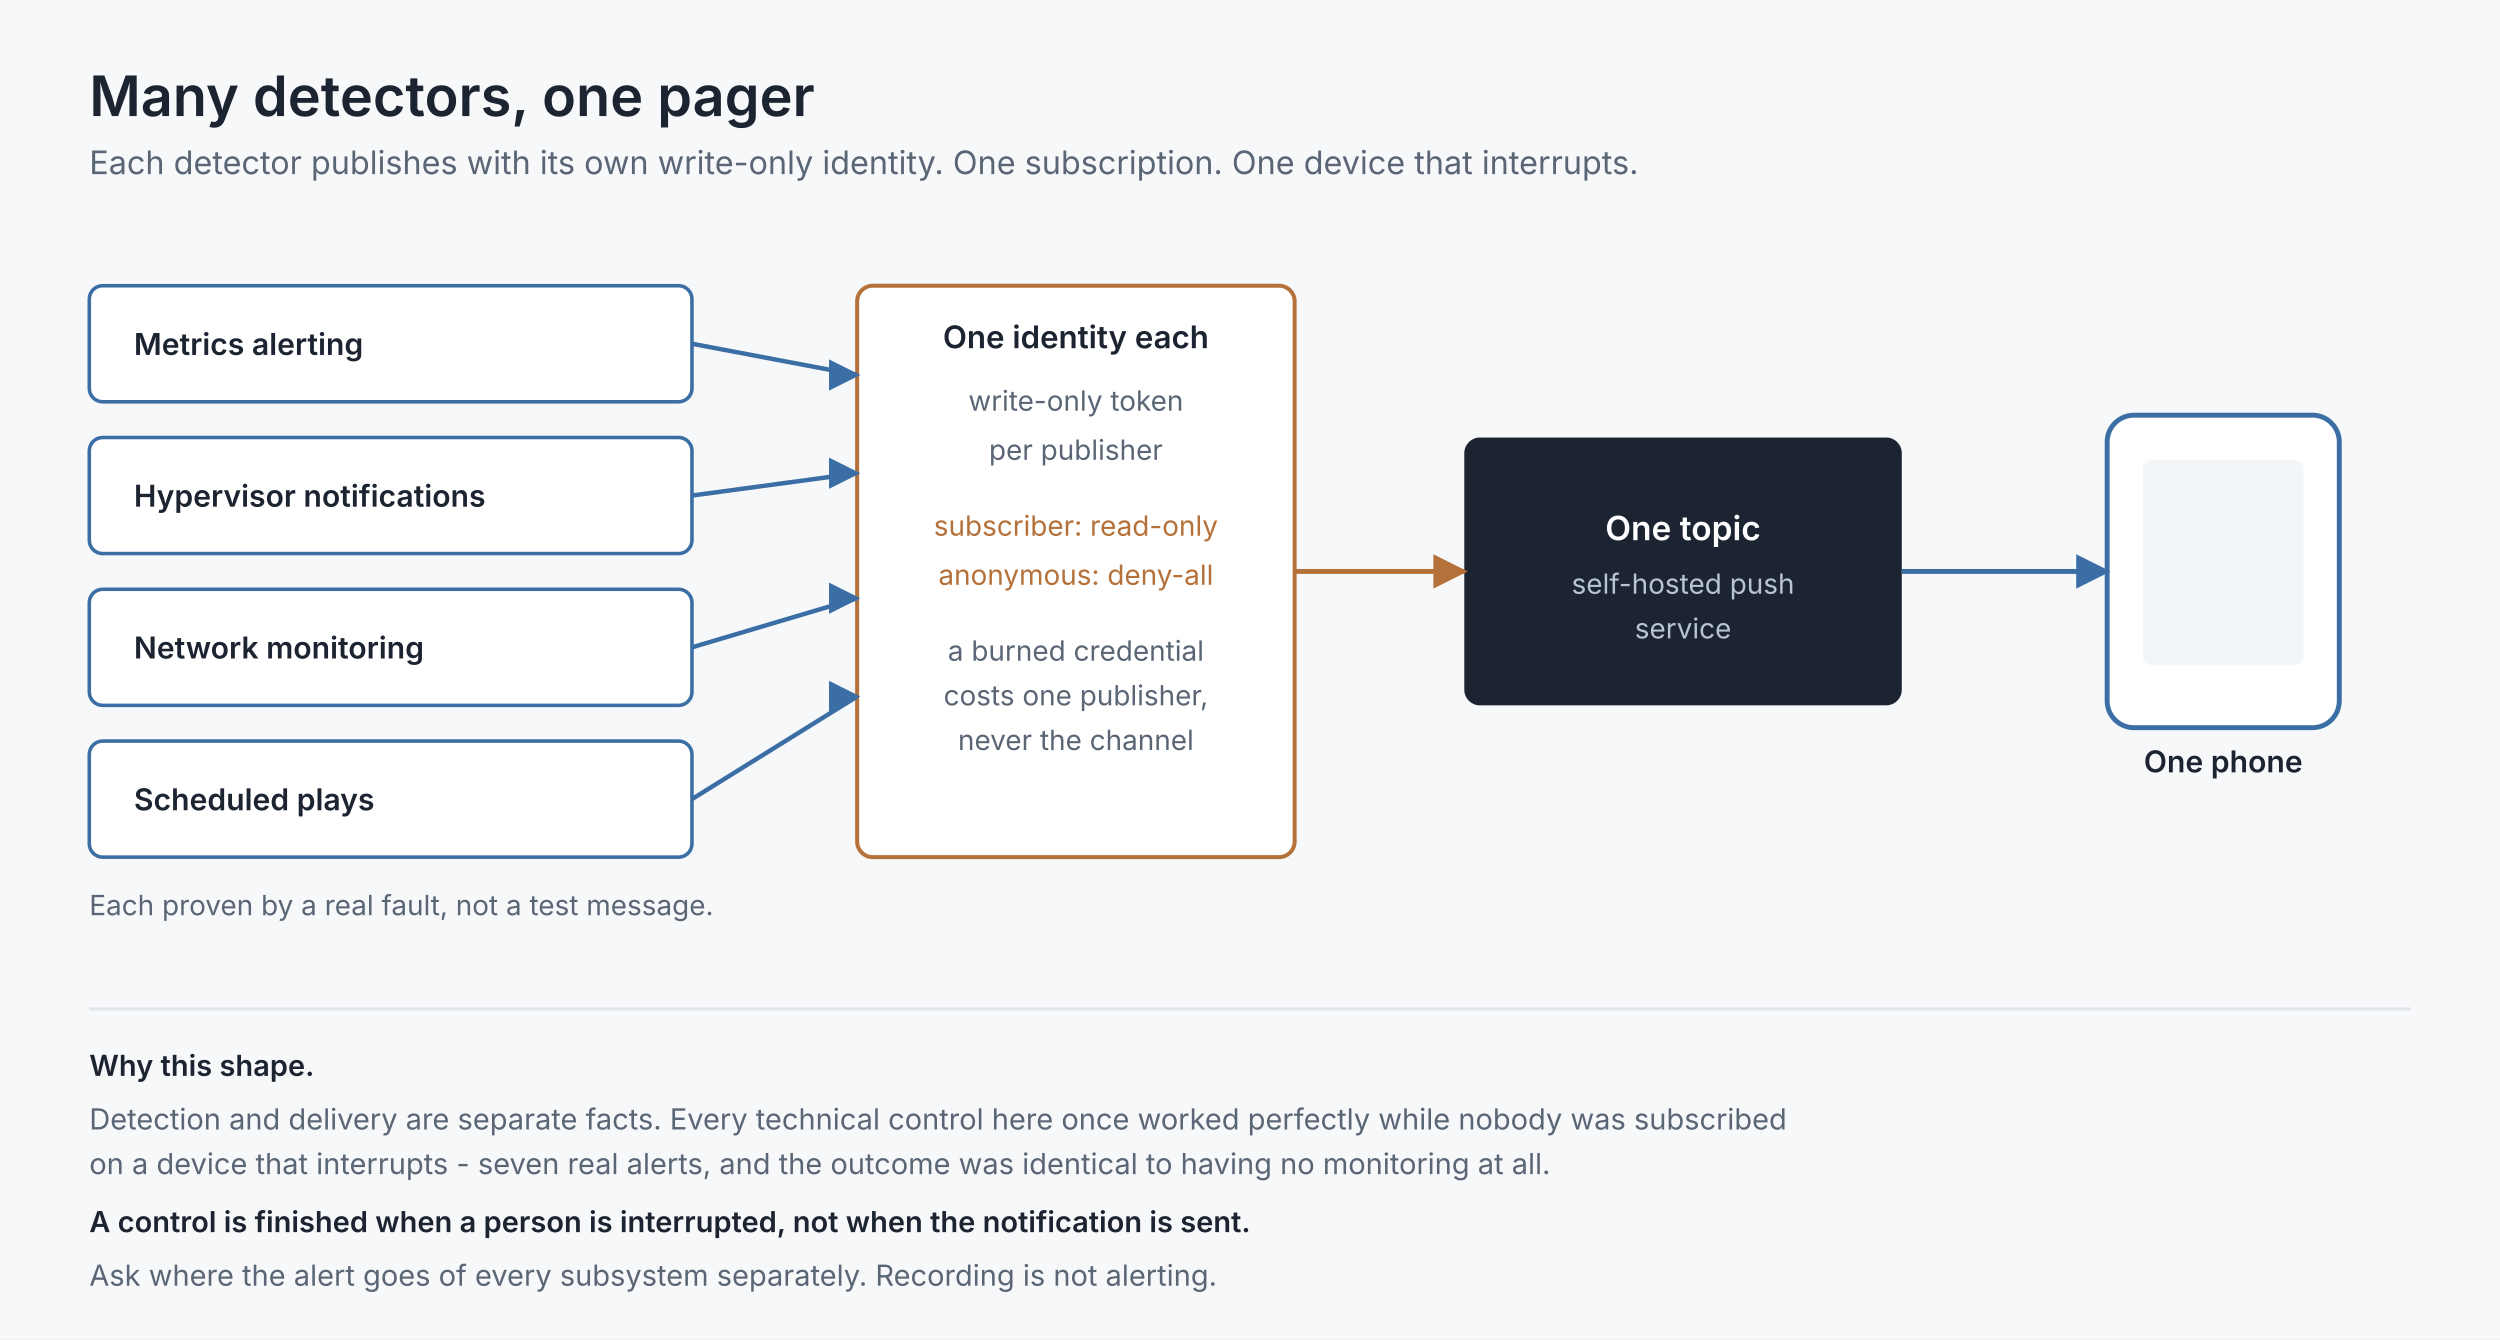
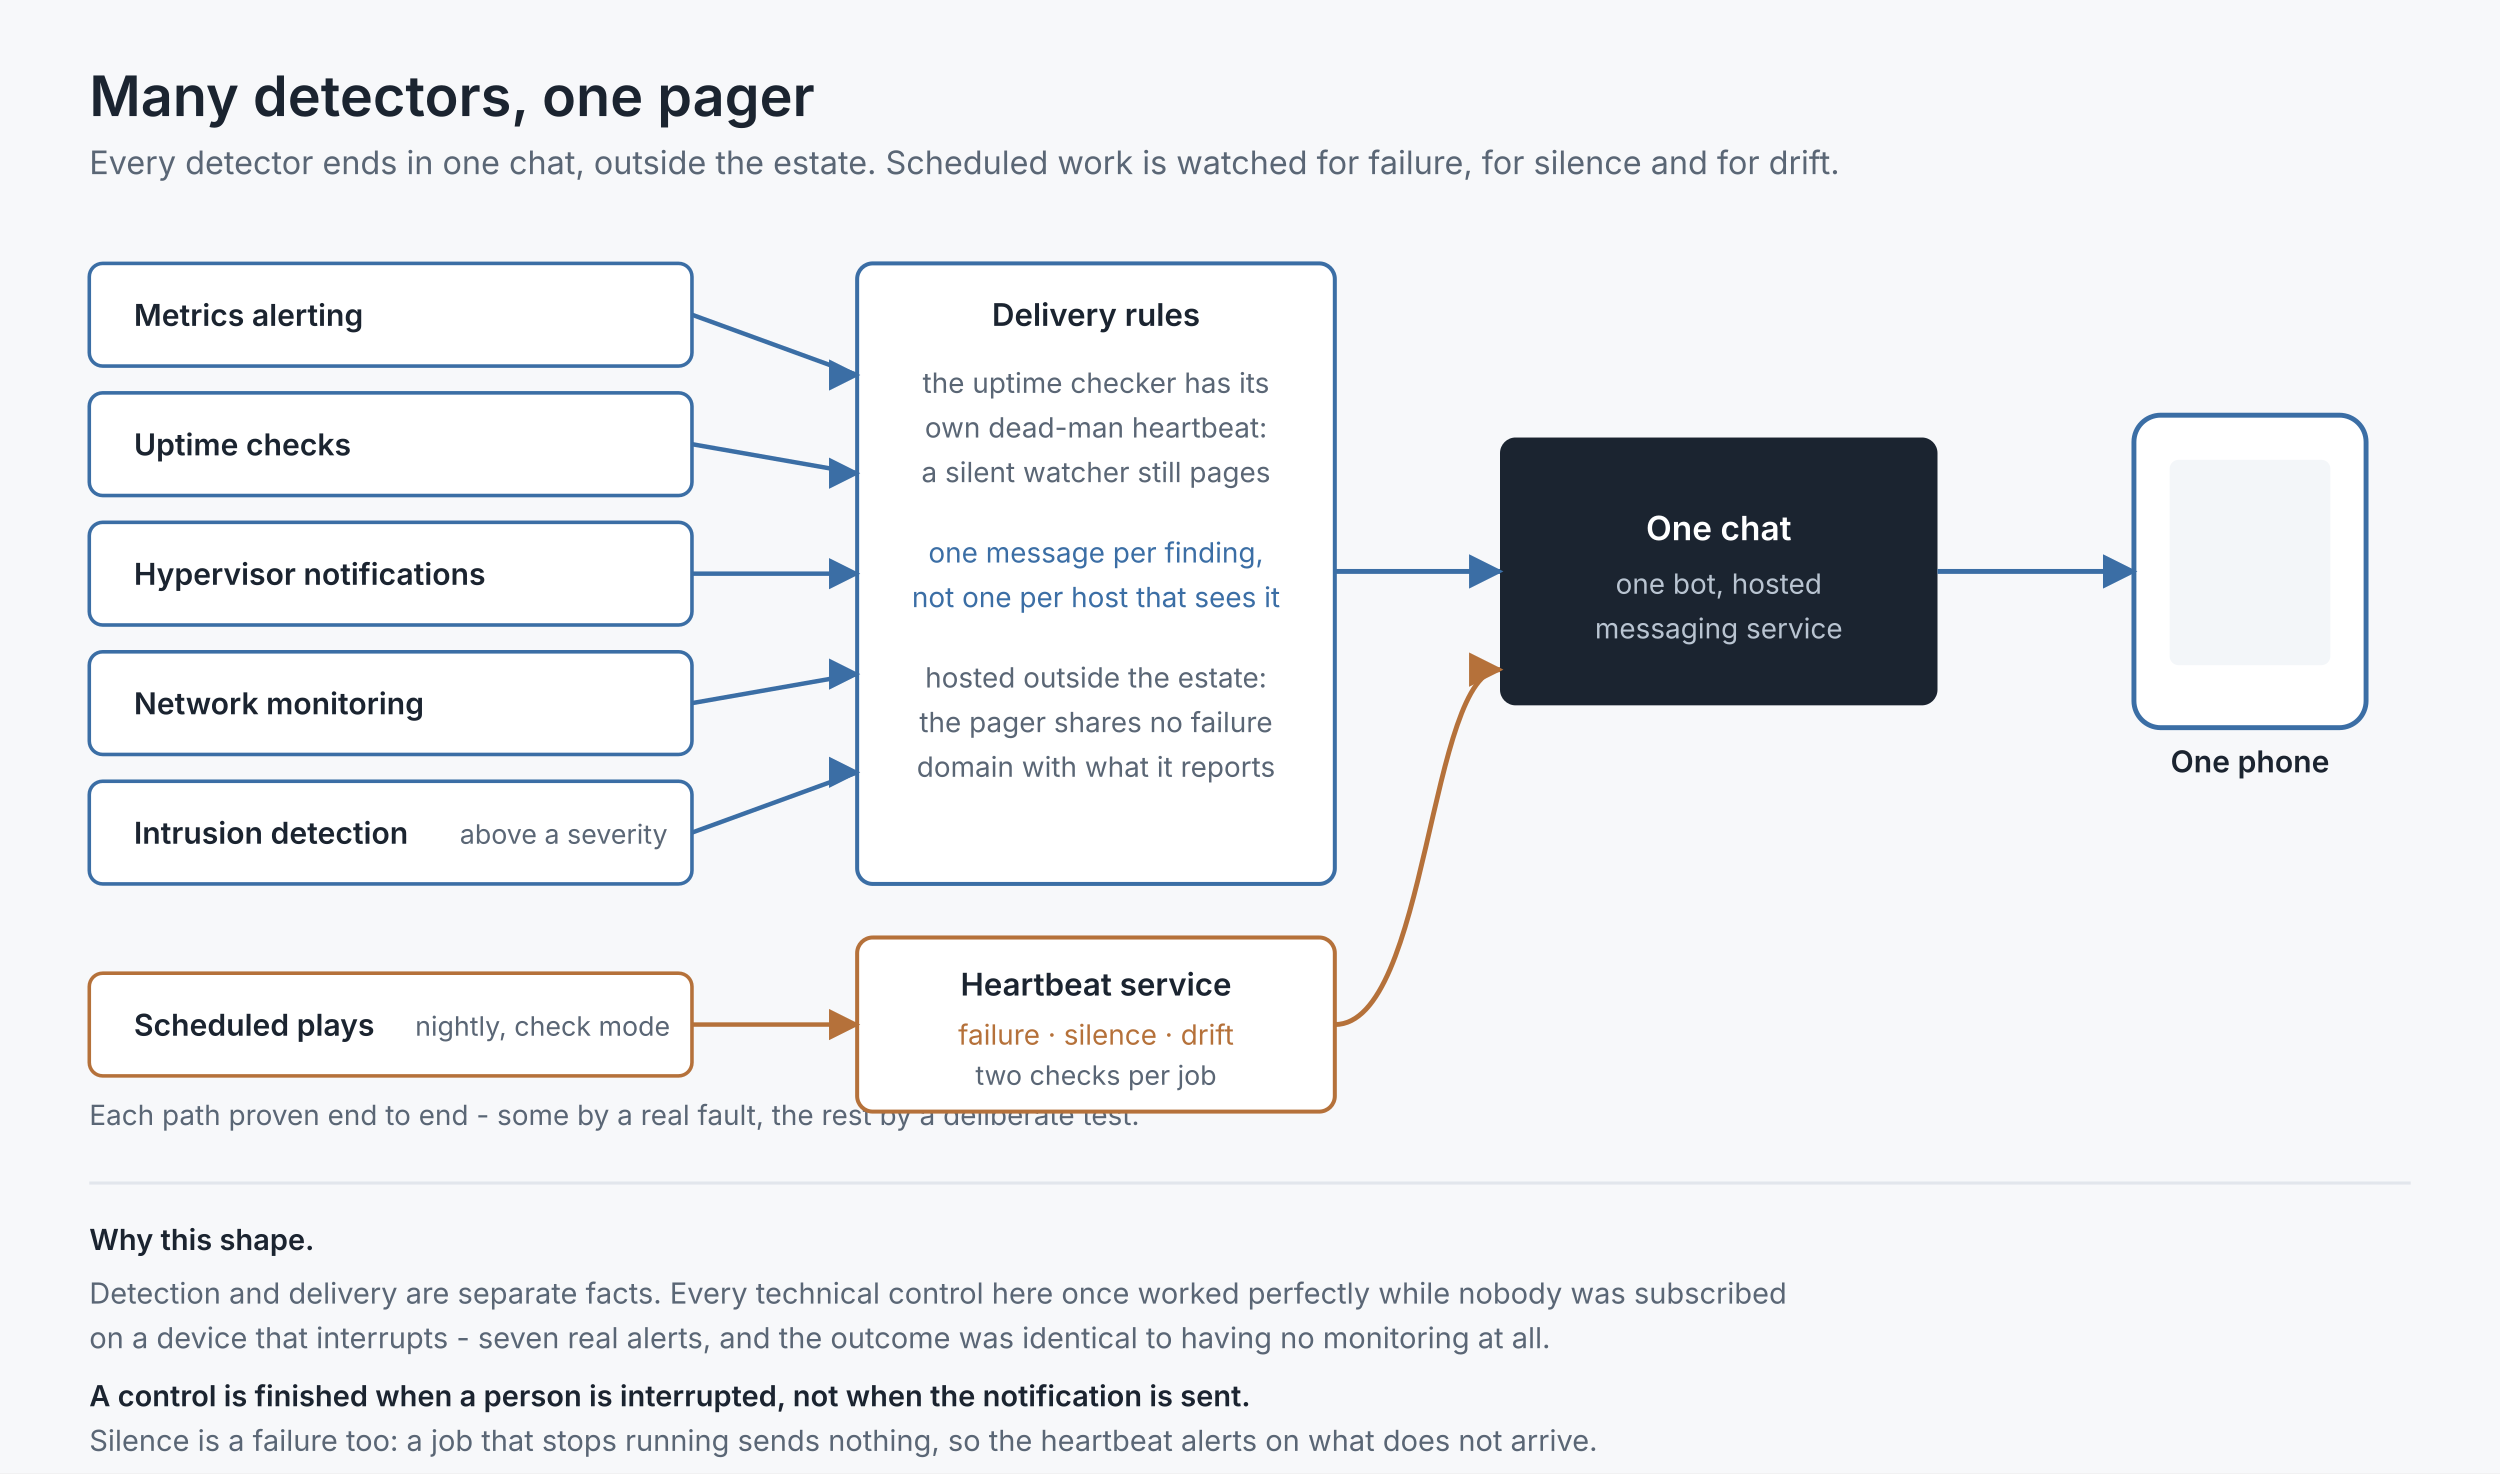
- <svg xmlns="http://www.w3.org/2000/svg" viewBox="0 0 1120 600" width="1120" height="600" font-family="Inter, 'Segoe UI', system-ui, sans-serif">
+ <svg xmlns="http://www.w3.org/2000/svg" viewBox="0 0 1120 660" width="1120" height="660" font-family="Inter, 'Segoe UI', system-ui, sans-serif">
  <defs>
    <marker id="p-arrow" viewBox="0 0 10 10" refX="9" refY="5" markerWidth="7" markerHeight="7" orient="auto-start-end">
      <path d="M 0 0 L 10 5 L 0 10 z" fill="#3b6ea5" />
    </marker>
    <marker id="p-copper" viewBox="0 0 10 10" refX="9" refY="5" markerWidth="7" markerHeight="7" orient="auto-start-end">
      <path d="M 0 0 L 10 5 L 0 10 z" fill="#b5713a" />
    </marker>
  </defs>
-   <rect x="0" y="0" width="1120" height="600" fill="#f7f8fa" />
+   <rect x="0" y="0" width="1120" height="660" fill="#f7f8fa" />
  <text x="40" y="52" font-size="25" font-weight="600" fill="#1b2430">Many detectors, one pager</text>
-   <text x="40" y="78" font-size="14.5" fill="#5a6675">Each detector publishes with its own write-only identity. One subscription. One device that interrupts.</text>
+   <text x="40" y="78" font-size="14.5" fill="#5a6675">Every detector ends in one chat, outside the estate. Scheduled work is watched for failure, for silence and for drift.</text>
  <g font-size="13.5">
-     <rect x="40" y="128" width="270" height="52" rx="6" fill="#ffffff" stroke="#3b6ea5" stroke-width="1.6" />
-     <text x="60" y="159" font-weight="600" fill="#1b2430">Metrics alerting</text>
-     <rect x="40" y="196" width="270" height="52" rx="6" fill="#ffffff" stroke="#3b6ea5" stroke-width="1.6" />
-     <text x="60" y="227" font-weight="600" fill="#1b2430">Hypervisor notifications</text>
-     <rect x="40" y="264" width="270" height="52" rx="6" fill="#ffffff" stroke="#3b6ea5" stroke-width="1.6" />
-     <text x="60" y="295" font-weight="600" fill="#1b2430">Network monitoring</text>
-     <rect x="40" y="332" width="270" height="52" rx="6" fill="#ffffff" stroke="#3b6ea5" stroke-width="1.6" />
-     <text x="60" y="363" font-weight="600" fill="#1b2430">Scheduled plays</text>
+     <rect x="40" y="118" width="270" height="46" rx="6" fill="#ffffff" stroke="#3b6ea5" stroke-width="1.6" />
+     <text x="60" y="146" font-weight="600" fill="#1b2430">Metrics alerting</text>
+     <rect x="40" y="176" width="270" height="46" rx="6" fill="#ffffff" stroke="#3b6ea5" stroke-width="1.6" />
+     <text x="60" y="204" font-weight="600" fill="#1b2430">Uptime checks</text>
+     <rect x="40" y="234" width="270" height="46" rx="6" fill="#ffffff" stroke="#3b6ea5" stroke-width="1.6" />
+     <text x="60" y="262" font-weight="600" fill="#1b2430">Hypervisor notifications</text>
+     <rect x="40" y="292" width="270" height="46" rx="6" fill="#ffffff" stroke="#3b6ea5" stroke-width="1.6" />
+     <text x="60" y="320" font-weight="600" fill="#1b2430">Network monitoring</text>
+     <rect x="40" y="350" width="270" height="46" rx="6" fill="#ffffff" stroke="#3b6ea5" stroke-width="1.6" />
+     <text x="60" y="378" font-weight="600" fill="#1b2430">Intrusion detection</text>
+     <text x="206" y="378" font-size="12" fill="#5a6675">above a severity</text>
+     <rect x="40" y="436" width="270" height="46" rx="6" fill="#ffffff" stroke="#b5713a" stroke-width="1.6" />
+     <text x="60" y="464" font-weight="600" fill="#1b2430">Scheduled plays</text>
+     <text x="186" y="464" font-size="12" fill="#5a6675">nightly, check mode</text>
  </g>
-   <text x="40" y="410" font-size="12.5" fill="#5a6675">Each proven by a real fault, not a test message.</text>
-   <rect x="384" y="128" width="196" height="256" rx="7" fill="#ffffff" stroke="#b5713a" stroke-width="1.8" />
-   <text x="482" y="156" text-anchor="middle" font-size="14" font-weight="600" fill="#1b2430">One identity each</text>
+   <text x="40" y="504" font-size="12.5" fill="#5a6675">Each path proven end to end - some by a real fault, the rest by a deliberate test.</text>
+   <rect x="384" y="118" width="214" height="278" rx="7" fill="#ffffff" stroke="#3b6ea5" stroke-width="1.8" />
+   <text x="491" y="146" text-anchor="middle" font-size="14" font-weight="600" fill="#1b2430">Delivery rules</text>
  <g font-size="12.5" fill="#5a6675">
-     <text x="482" y="184" text-anchor="middle">write-only token</text>
-     <text x="482" y="206" text-anchor="middle">per publisher</text>
-     <text x="482" y="240" text-anchor="middle" fill="#b5713a">subscriber: read-only</text>
-     <text x="482" y="262" text-anchor="middle" fill="#b5713a">anonymous: deny-all</text>
-     <text x="482" y="296" text-anchor="middle">a burned credential</text>
-     <text x="482" y="316" text-anchor="middle">costs one publisher,</text>
-     <text x="482" y="336" text-anchor="middle">never the channel</text>
+     <text x="491" y="176" text-anchor="middle">the uptime checker has its</text>
+     <text x="491" y="196" text-anchor="middle">own dead-man heartbeat:</text>
+     <text x="491" y="216" text-anchor="middle">a silent watcher still pages</text>
+     <text x="491" y="252" text-anchor="middle" fill="#3b6ea5">one message per finding,</text>
+     <text x="491" y="272" text-anchor="middle" fill="#3b6ea5">not one per host that sees it</text>
+     <text x="491" y="308" text-anchor="middle">hosted outside the estate:</text>
+     <text x="491" y="328" text-anchor="middle">the pager shares no failure</text>
+     <text x="491" y="348" text-anchor="middle">domain with what it reports</text>
  </g>
  <g stroke="#3b6ea5" stroke-width="2" fill="none">
-     <path d="M 310 154 L 384 168" marker-end="url(#p-arrow)" />
-     <path d="M 310 222 L 384 212" marker-end="url(#p-arrow)" />
-     <path d="M 310 290 L 384 268" marker-end="url(#p-arrow)" />
-     <path d="M 310 358 L 384 312" marker-end="url(#p-arrow)" />
+     <path d="M 310 141 L 384 168" marker-end="url(#p-arrow)" />
+     <path d="M 310 199 L 384 212" marker-end="url(#p-arrow)" />
+     <path d="M 310 257 L 384 257" marker-end="url(#p-arrow)" />
+     <path d="M 310 315 L 384 302" marker-end="url(#p-arrow)" />
+     <path d="M 310 373 L 384 346" marker-end="url(#p-arrow)" />
  </g>
-   <rect x="656" y="196" width="196" height="120" rx="7" fill="#1b2430" />
-   <text x="754" y="242" text-anchor="middle" font-size="15" font-weight="600" fill="#ffffff">One topic</text>
-   <text x="754" y="266" text-anchor="middle" font-size="12.5" fill="#b9c4d1">self-hosted push</text>
-   <text x="754" y="286" text-anchor="middle" font-size="12.5" fill="#b9c4d1">service</text>
-   <path d="M 580 256 L 656 256" stroke="#b5713a" stroke-width="2.2" fill="none" marker-end="url(#p-copper)" />
-   <rect x="944" y="186" width="104" height="140" rx="12" fill="#ffffff" stroke="#3b6ea5" stroke-width="2.2" />
-   <rect x="960" y="206" width="72" height="92" rx="4" fill="#f3f6f9" />
-   <text x="996" y="346" text-anchor="middle" font-size="13.5" font-weight="600" fill="#1b2430">One phone</text>
-   <path d="M 852 256 L 944 256" stroke="#3b6ea5" stroke-width="2.2" fill="none" marker-end="url(#p-arrow)" />
-   <line x1="40" y1="452" x2="1080" y2="452" stroke="#e2e6ec" stroke-width="1.4" />
+   <rect x="384" y="420" width="214" height="78" rx="7" fill="#ffffff" stroke="#b5713a" stroke-width="1.8" />
+   <text x="491" y="446" text-anchor="middle" font-size="14" font-weight="600" fill="#1b2430">Heartbeat service</text>
+   <text x="491" y="468" text-anchor="middle" font-size="12.5" fill="#b5713a">failure · silence · drift</text>
+   <text x="491" y="486" text-anchor="middle" font-size="12" fill="#5a6675">two checks per job</text>
+   <path d="M 310 459 L 384 459" stroke="#b5713a" stroke-width="2" fill="none" marker-end="url(#p-copper)" />
+   <rect x="672" y="196" width="196" height="120" rx="7" fill="#1b2430" />
+   <text x="770" y="242" text-anchor="middle" font-size="15" font-weight="600" fill="#ffffff">One chat</text>
+   <text x="770" y="266" text-anchor="middle" font-size="12.5" fill="#b9c4d1">one bot, hosted</text>
+   <text x="770" y="286" text-anchor="middle" font-size="12.5" fill="#b9c4d1">messaging service</text>
+   <path d="M 598 256 L 672 256" stroke="#3b6ea5" stroke-width="2.2" fill="none" marker-end="url(#p-arrow)" />
+   <path d="M 598 459 C 640 459, 640 300, 672 300" stroke="#b5713a" stroke-width="2.2" fill="none" marker-end="url(#p-copper)" />
+   <rect x="956" y="186" width="104" height="140" rx="12" fill="#ffffff" stroke="#3b6ea5" stroke-width="2.2" />
+   <rect x="972" y="206" width="72" height="92" rx="4" fill="#f3f6f9" />
+   <text x="1008" y="346" text-anchor="middle" font-size="13.5" font-weight="600" fill="#1b2430">One phone</text>
+   <path d="M 868 256 L 956 256" stroke="#3b6ea5" stroke-width="2.2" fill="none" marker-end="url(#p-arrow)" />
+   <line x1="40" y1="530" x2="1080" y2="530" stroke="#e2e6ec" stroke-width="1.4" />
  <g font-size="13" fill="#5a6675">
-     <text x="40" y="482" font-weight="600" fill="#1b2430">Why this shape.</text>
-     <text x="40" y="506">Detection and delivery are separate facts. Every technical control here once worked perfectly while nobody was subscribed</text>
-     <text x="40" y="526">on a device that interrupts - seven real alerts, and the outcome was identical to having no monitoring at all.</text>
-     <text x="40" y="552" fill="#1b2430" font-weight="600">A control is finished when a person is interrupted, not when the notification is sent.</text>
-     <text x="40" y="576">Ask where the alert goes of every subsystem separately. Recording is not alerting.</text>
+     <text x="40" y="560" font-weight="600" fill="#1b2430">Why this shape.</text>
+     <text x="40" y="584">Detection and delivery are separate facts. Every technical control here once worked perfectly while nobody was subscribed</text>
+     <text x="40" y="604">on a device that interrupts - seven real alerts, and the outcome was identical to having no monitoring at all.</text>
+     <text x="40" y="630" fill="#1b2430" font-weight="600">A control is finished when a person is interrupted, not when the notification is sent.</text>
+     <text x="40" y="650">Silence is a failure too: a job that stops running sends nothing, so the heartbeat alerts on what does not arrive.</text>
  </g>
</svg>
